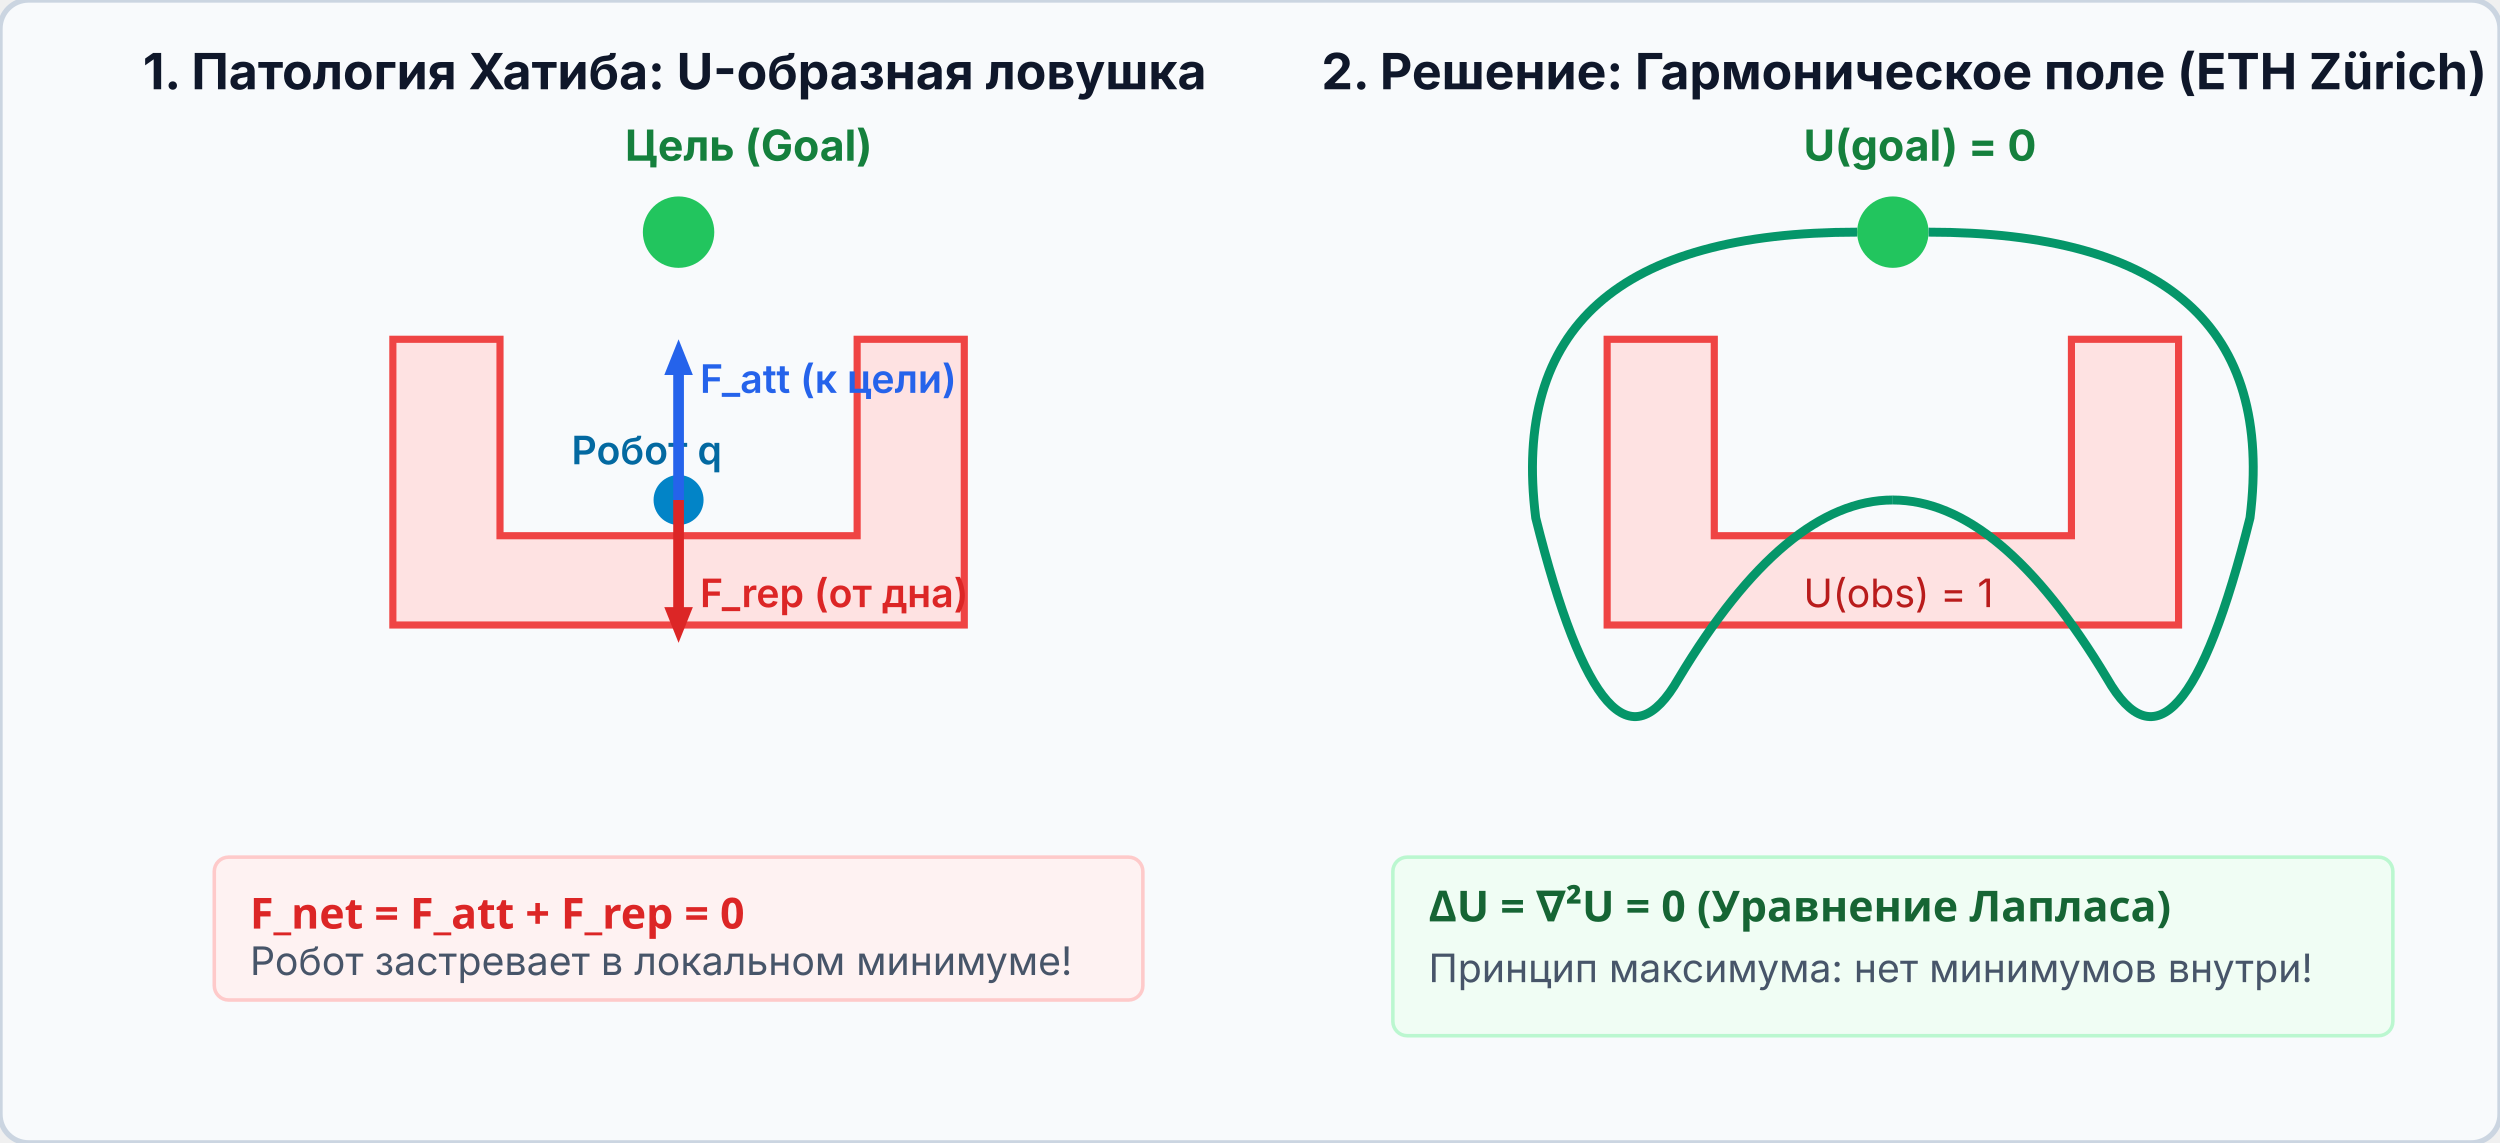
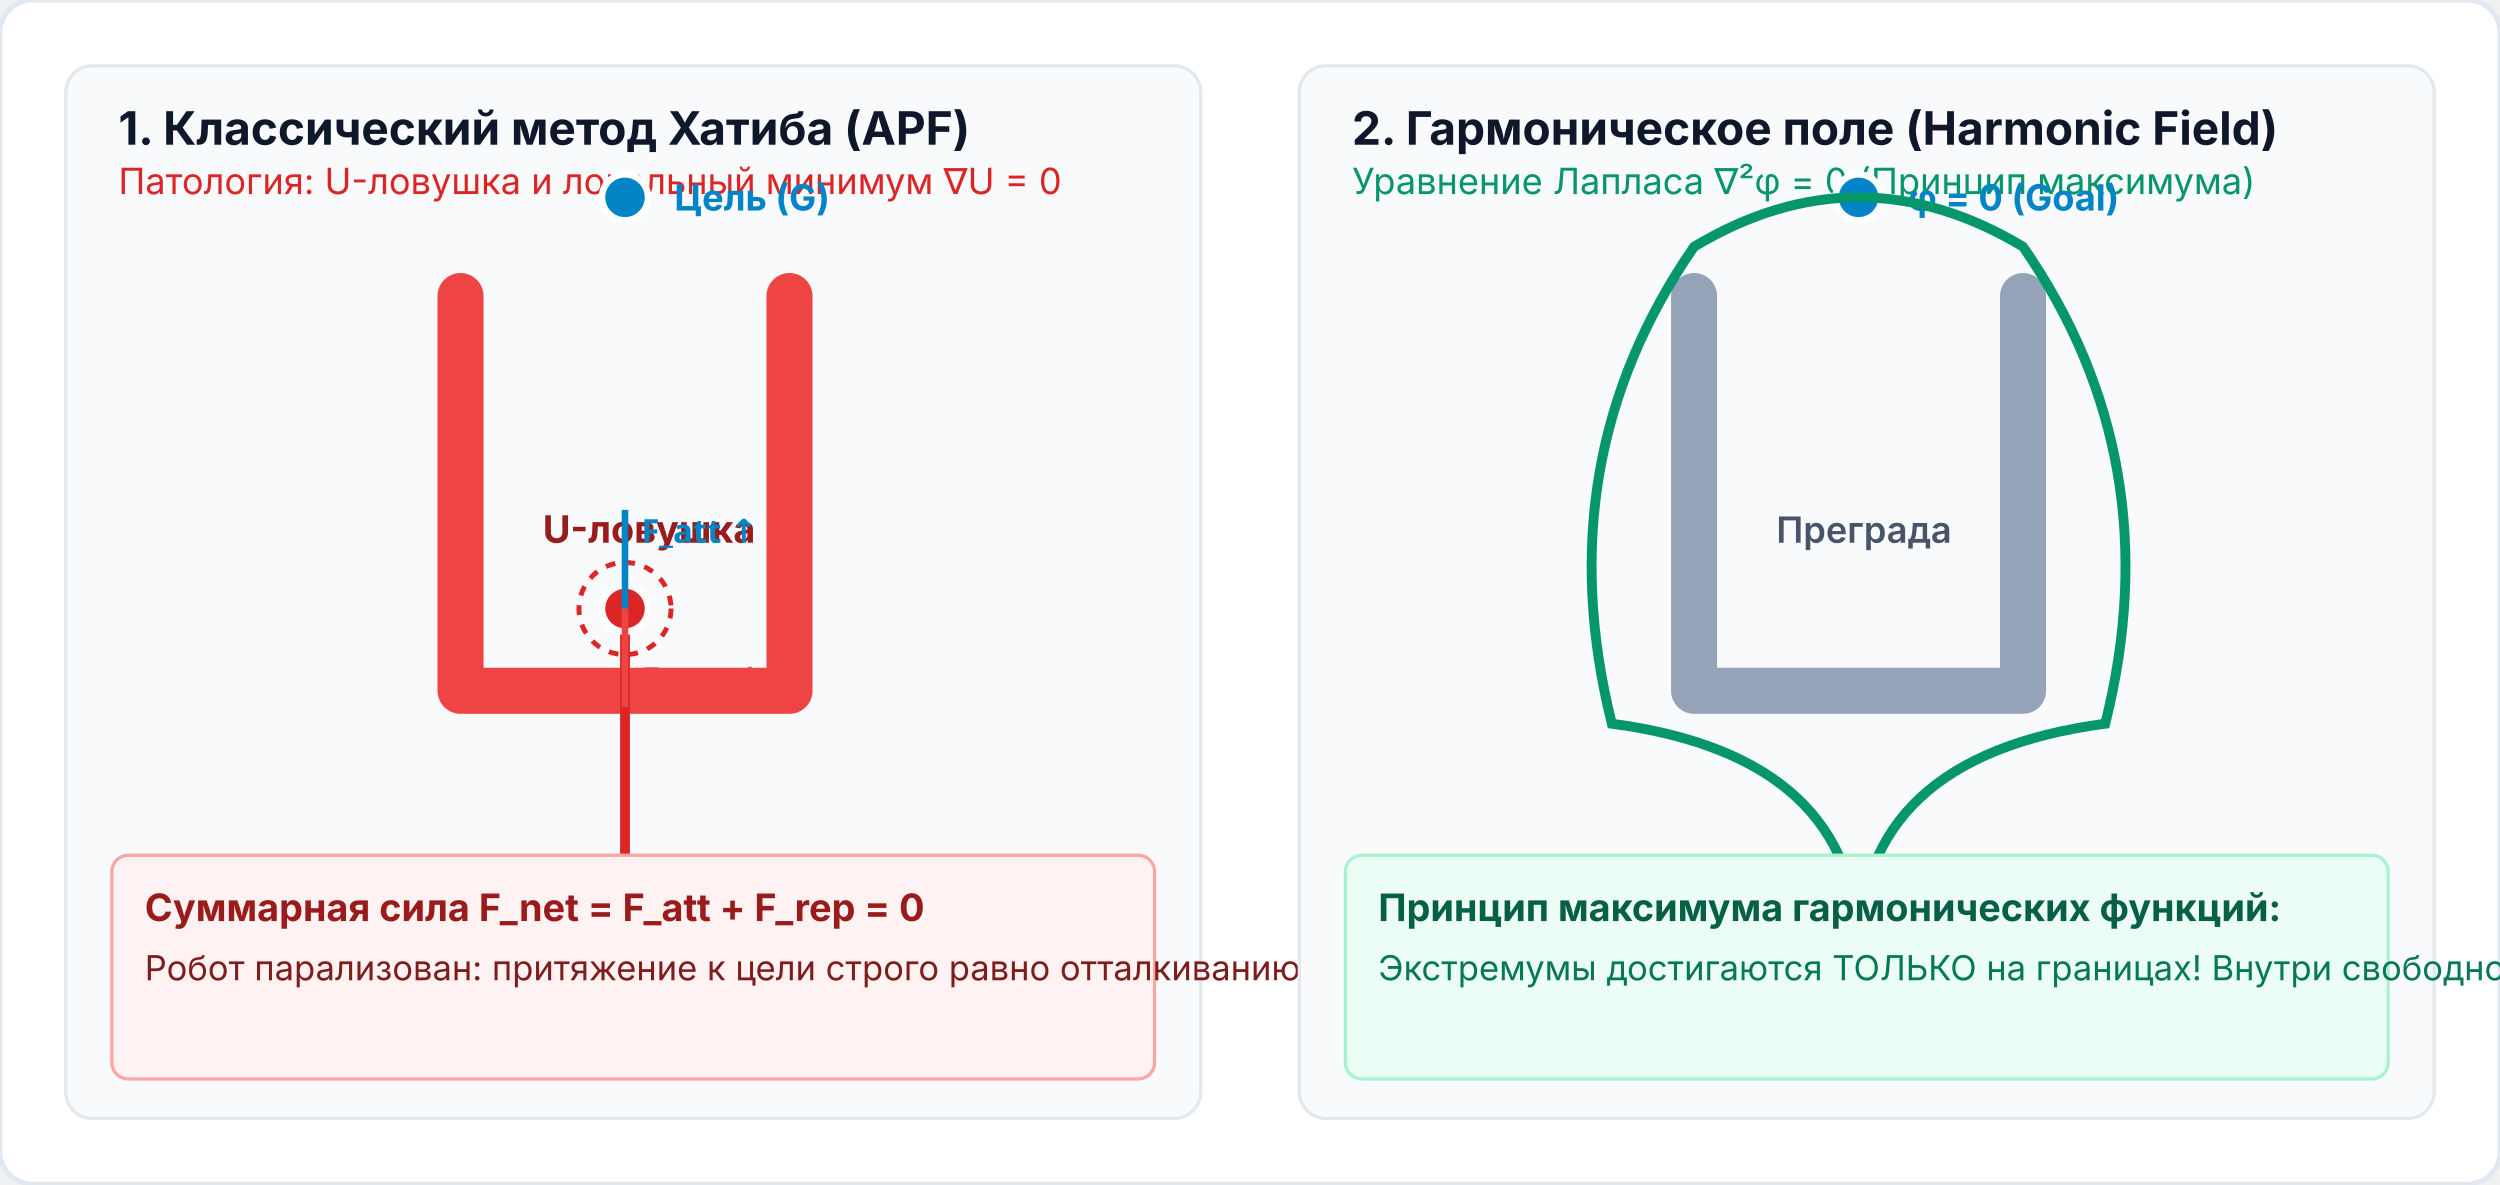
- <svg xmlns="http://www.w3.org/2000/svg" viewBox="0 0 700 320" width="100%" height="100%">
-   <rect width="100%" height="100%" rx="8" fill="#f8fafc" stroke="#cbd5e1" stroke-width="1.5" />
-   <g transform="translate(40, 25)">
-     <text x="0" y="0" font-family="Inter" font-size="14" font-weight="700" fill="#0f172a">1. Патология Хатиба: U-образная ловушка</text>
-     <circle cx="150" cy="40" r="10" fill="#22c55e" />
-     <text x="135" y="20" font-family="Inter" font-size="12" font-weight="700" fill="#15803d">Цель (Goal)</text>
-     <path d="M70,70 V150 H230 V70 H200 V125 H100 V70 Z" fill="#fee2e2" stroke="#ef4444" stroke-width="2" />
-     <circle cx="150" cy="115" r="7" fill="#0284c7" />
-     <text x="120" y="105" font-family="Inter" font-size="11" font-weight="600" fill="#0369a1">Робот q</text>
-     <line x1="150" y1="115" x2="150" y2="75" stroke="#2563eb" stroke-width="3" />
-     <polygon points="146,80 150,70 154,80" fill="#2563eb" />
-     <text x="156" y="85" font-family="Inter" font-size="11" font-weight="600" fill="#2563eb">F_att (к цели)</text>
-     <line x1="150" y1="115" x2="150" y2="150" stroke="#dc2626" stroke-width="3" />
-     <polygon points="146,145 150,155 154,145" fill="#dc2626" />
-     <text x="156" y="145" font-family="Inter" font-size="11" font-weight="600" fill="#dc2626">F_rep (от дна)</text>
-     <rect x="20" y="215" width="260" height="40" rx="4" fill="#fef2f2" stroke="#fecaca" />
-     <text x="30" y="235" font-family="JetBrains Mono" font-size="12" fill="#dc2626" font-weight="700">F_net = F_att + F_rep = 0</text>
-     <text x="30" y="248" font-family="Inter" font-size="11" fill="#475569">Робот застревает в локальном минимуме!</text>
+ <svg xmlns="http://www.w3.org/2000/svg" viewBox="0 0 760 360" width="100%" height="100%">
+   <rect width="100%" height="100%" rx="10" fill="#ffffff" stroke="#e2e8f0" stroke-width="1.5" />
+   <g transform="translate(20, 20)">
+     <rect width="345" height="320" rx="8" fill="#f8fafc" stroke="#e2e8f0" stroke-width="1" />
+     <text x="16" y="24" font-family="Inter, sans-serif" font-size="14" font-weight="700" fill="#0f172a">1. Классический метод Хатиба (APF)</text>
+     <text x="16" y="39" font-family="Inter, sans-serif" font-size="11" fill="#dc2626">Патология: U-ловушка и локальный минимум ∇U = 0</text>
+     <path d="M120,70 V190 H220 V70" stroke="#ef4444" stroke-width="14" fill="none" stroke-linejoin="round" stroke-linecap="round" />
+     <text x="145" y="145" font-family="Inter, sans-serif" font-size="11.5" font-weight="700" fill="#991b1b">U-ловушка</text>
+     <circle cx="170" cy="40" r="7" fill="#0284c7" stroke="#ffffff" stroke-width="2" />
+     <text x="185" y="44" font-family="Inter" font-size="11" font-weight="700" fill="#0284c7">Цель (G)</text>
+     <path d="M170,270 L170,165" stroke="#dc2626" stroke-width="3" stroke-linecap="round" />
+     <circle cx="170" cy="270" r="5" fill="#059669" />
+     <text x="150" y="290" font-family="Inter" font-size="10.5" fill="#059669">Старт (S)</text>
+     <circle cx="170" cy="165" r="7" fill="#dc2626" stroke="#ffffff" stroke-width="2" />
+     <circle cx="170" cy="165" r="14" fill="none" stroke="#dc2626" stroke-width="1.5" stroke-dasharray="3,3" />
+     <line x1="170" y1="165" x2="170" y2="135" stroke="#0284c7" stroke-width="2" />
+     <text x="175" y="145" font-family="JetBrains Mono" font-size="10" font-weight="700" fill="#0284c7">F_att ↑</text>
+     <line x1="170" y1="165" x2="170" y2="195" stroke="#ef4444" stroke-width="2" />
+     <text x="175" y="190" font-family="JetBrains Mono" font-size="10" font-weight="700" fill="#ef4444">F_rep ↓</text>
+     <rect x="14" y="240" width="317" height="68" rx="5" fill="#fef2f2" stroke="#fca5a5" stroke-width="1" />
+     <text x="24" y="260" font-family="Inter, sans-serif" font-size="11.5" font-weight="700" fill="#991b1b">Суммарная сила F_net = F_att + F_rep = 0</text>
+     <text x="24" y="278" font-family="Inter, sans-serif" font-size="10.5" fill="#7f1d1d">Робот парализован: притяжение к цели строго равно отталкиванию от дна тупика!</text>
  </g>
-   <g transform="translate(370, 25)">
-     <text x="0" y="0" font-family="Inter" font-size="14" font-weight="700" fill="#0f172a">2. Решение: Гармоническое поле (ETH Zürich)</text>
-     <circle cx="160" cy="40" r="10" fill="#22c55e" />
-     <text x="135" y="20" font-family="Inter" font-size="12" font-weight="700" fill="#15803d">U(goal) = 0</text>
-     <path d="M80,70 V150 H240 V70 H210 V125 H110 V70 Z" fill="#fee2e2" stroke="#ef4444" stroke-width="2" />
-     <text x="135" y="145" font-family="Inter" font-size="11" fill="#b91c1c">U(obs) = 1</text>
-     <path d="M160,115 Q130,115 100,165 Q80,200 60,120 Q50,40 150,40" stroke="#059669" stroke-width="2.5" fill="none" />
-     <path d="M160,115 Q190,115 220,165 Q240,200 260,120 Q270,40 170,40" stroke="#059669" stroke-width="2.5" fill="none" />
-     <rect x="20" y="215" width="280" height="50" rx="4" fill="#f0fdf4" stroke="#bbf7d0" />
-     <text x="30" y="233" font-family="JetBrains Mono" font-size="12" font-weight="700" fill="#166534">ΔU = ∇²U = 0 (Уравнение Лапласа)</text>
-     <text x="30" y="250" font-family="Inter" font-size="11" fill="#475569">Принцип максимума: нет минимумов внутри!</text>
+   <g transform="translate(395, 20)">
+     <rect width="345" height="320" rx="8" fill="#f8fafc" stroke="#e2e8f0" stroke-width="1" />
+     <text x="16" y="24" font-family="Inter, sans-serif" font-size="14" font-weight="700" fill="#0f172a">2. Гармоническое поле (Harmonic Field)</text>
+     <text x="16" y="39" font-family="Inter, sans-serif" font-size="11" fill="#059669">Уравнение Лапласа ∇²φ = 0 (Принцип максимума)</text>
+     <path d="M120,70 V190 H220 V70" stroke="#94a3b8" stroke-width="14" fill="none" stroke-linejoin="round" stroke-linecap="round" />
+     <text x="145" y="145" font-family="Inter, sans-serif" font-size="11" font-weight="600" fill="#475569">Преграда</text>
+     <circle cx="170" cy="40" r="7" fill="#0284c7" stroke="#ffffff" stroke-width="2" />
+     <text x="185" y="44" font-family="Inter" font-size="11" font-weight="700" fill="#0284c7">φ = 0 (Goal)</text>
+     <path d="M170,270 Q170,210 95,200 Q75,120 120,55 Q145,40 170,40" stroke="#059669" stroke-width="3" fill="none" stroke-linecap="round" />
+     <path d="M170,270 Q170,210 245,200 Q265,120 220,55 Q195,40 170,40" stroke="#059669" stroke-width="3" fill="none" stroke-linecap="round" />
+     <circle cx="170" cy="270" r="5" fill="#059669" />
+     <text x="150" y="290" font-family="Inter" font-size="10.5" fill="#059669">Старт (S)</text>
+     <rect x="14" y="240" width="317" height="68" rx="5" fill="#ecfdf5" stroke="#a7f3d0" stroke-width="1" />
+     <text x="24" y="260" font-family="Inter, sans-serif" font-size="11.5" font-weight="700" fill="#065f46">Принцип максимума гармонических функций:</text>
+     <text x="24" y="278" font-family="Inter, sans-serif" font-size="10.5" fill="#047857">Экстремумы достигаются ТОЛЬКО на границах! Внутри свободной зоны локальные минимумы невозможны.</text>
  </g>
</svg>
